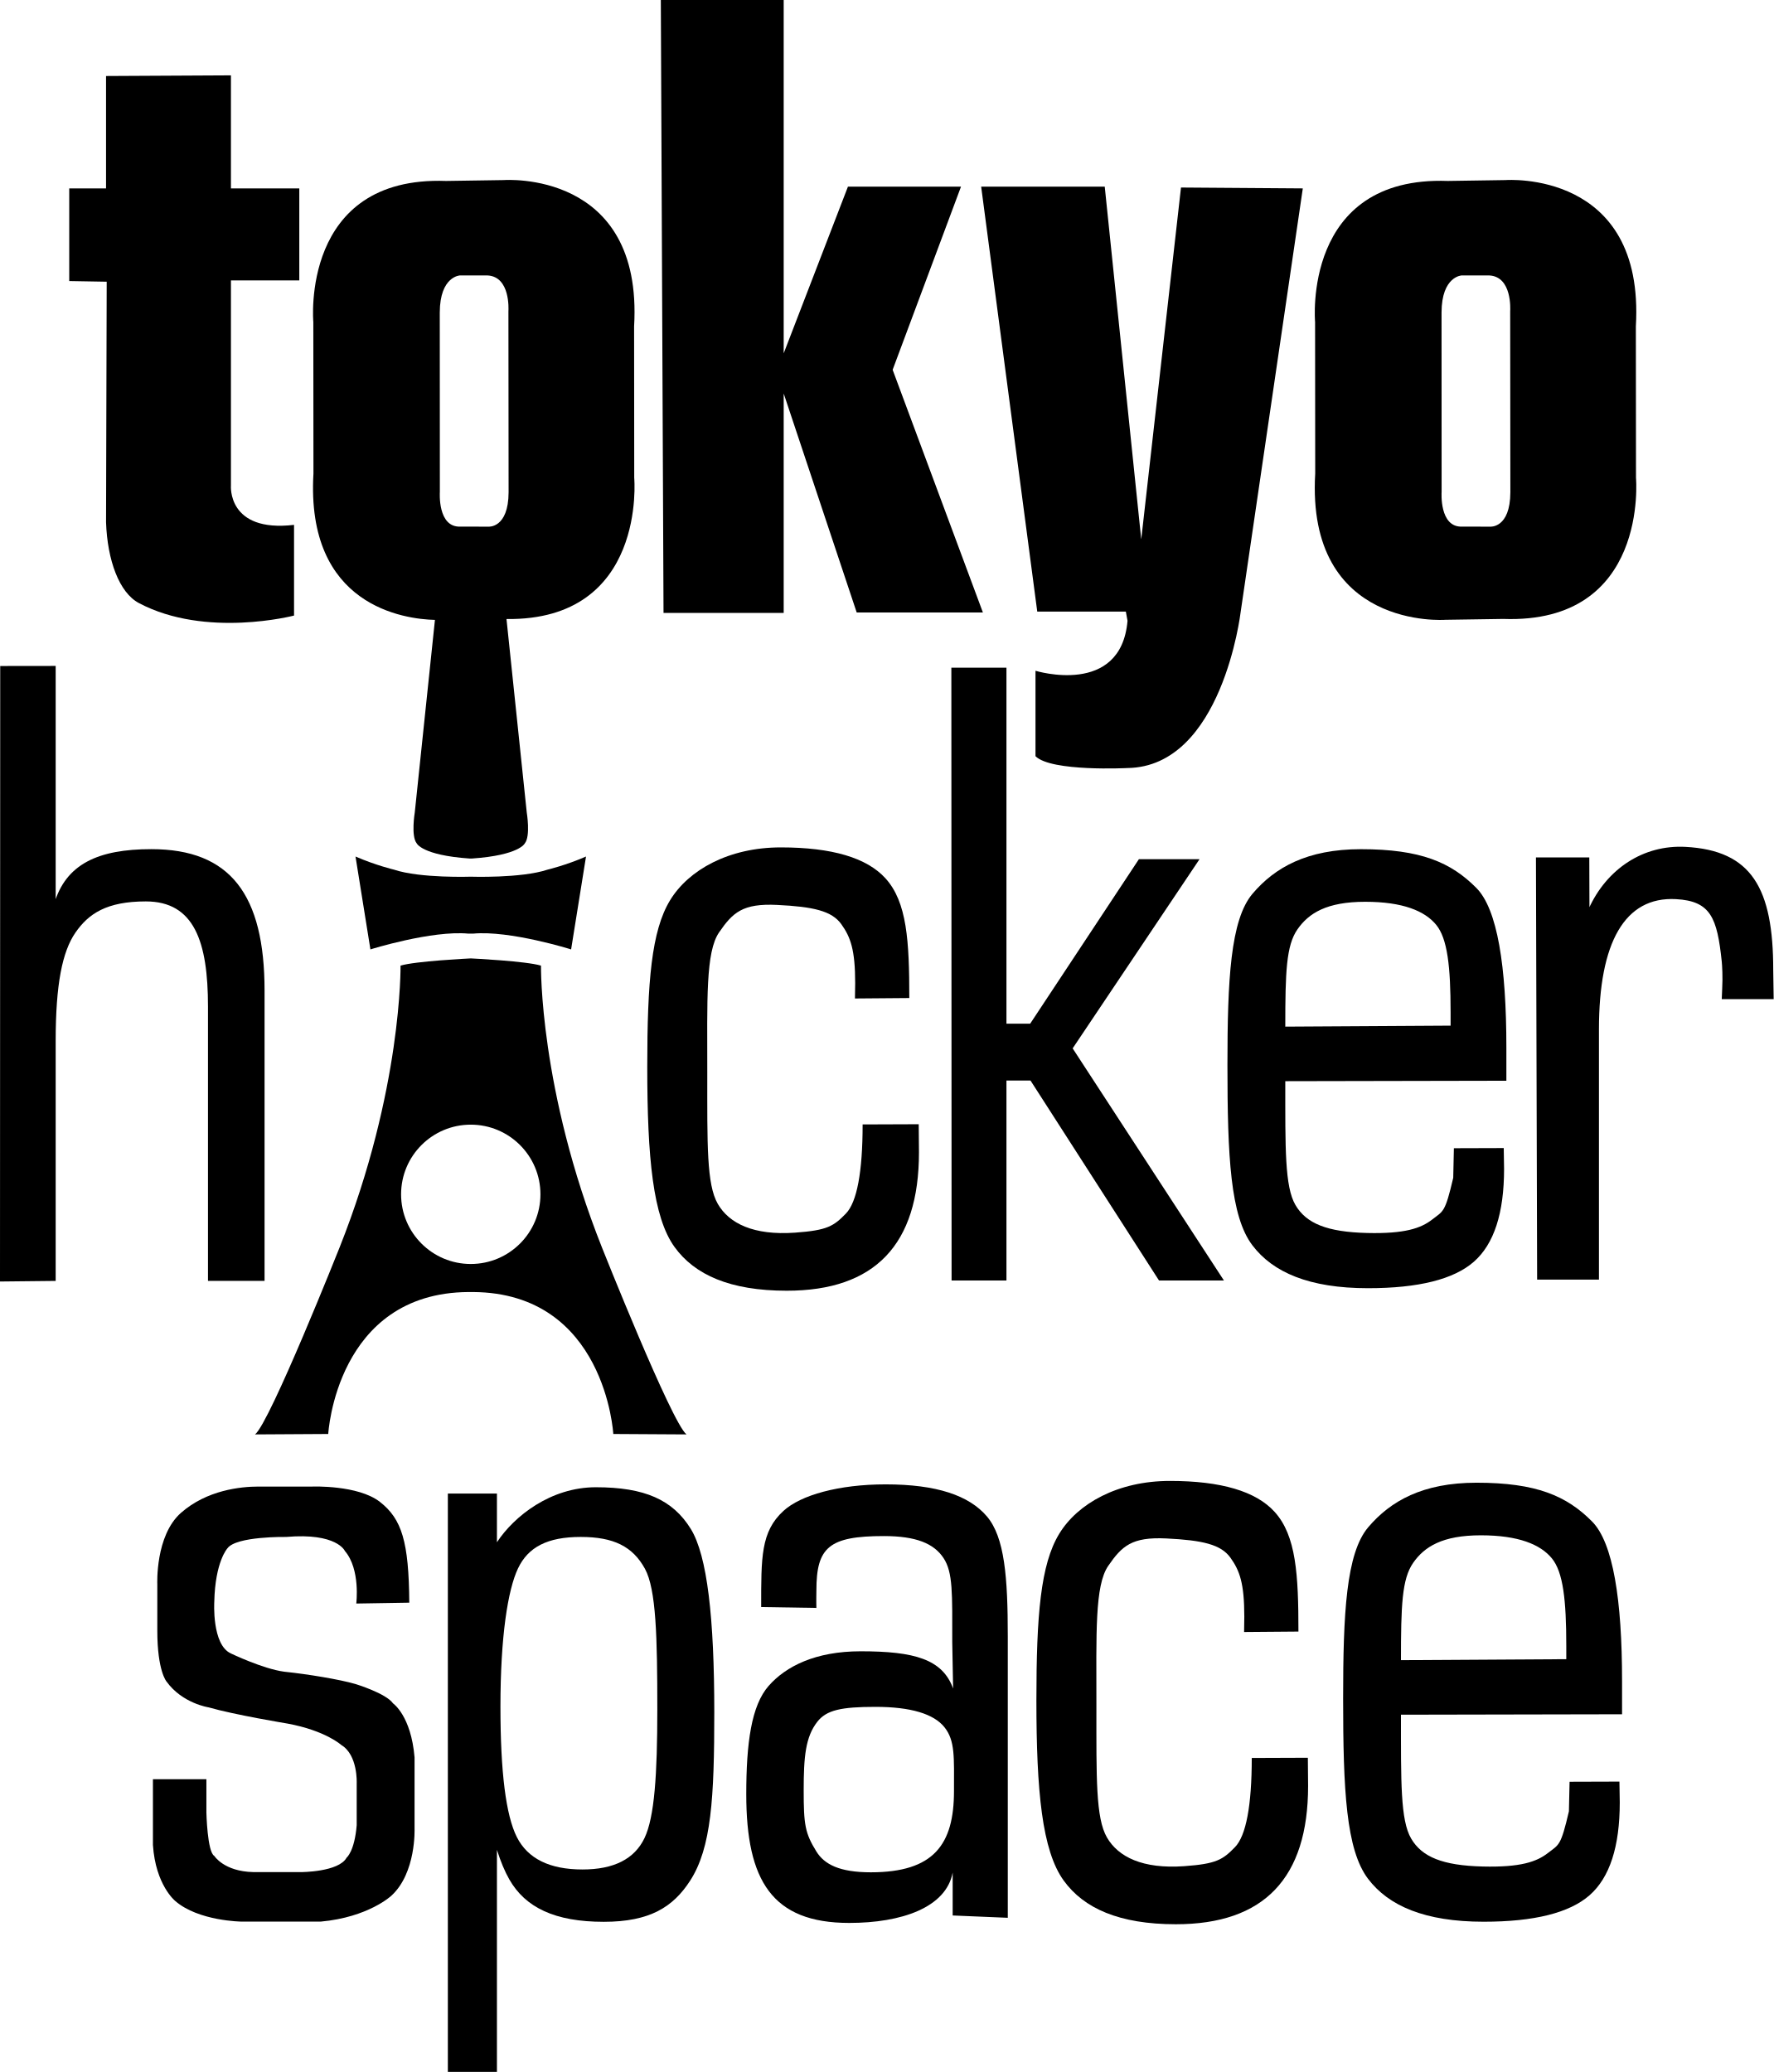
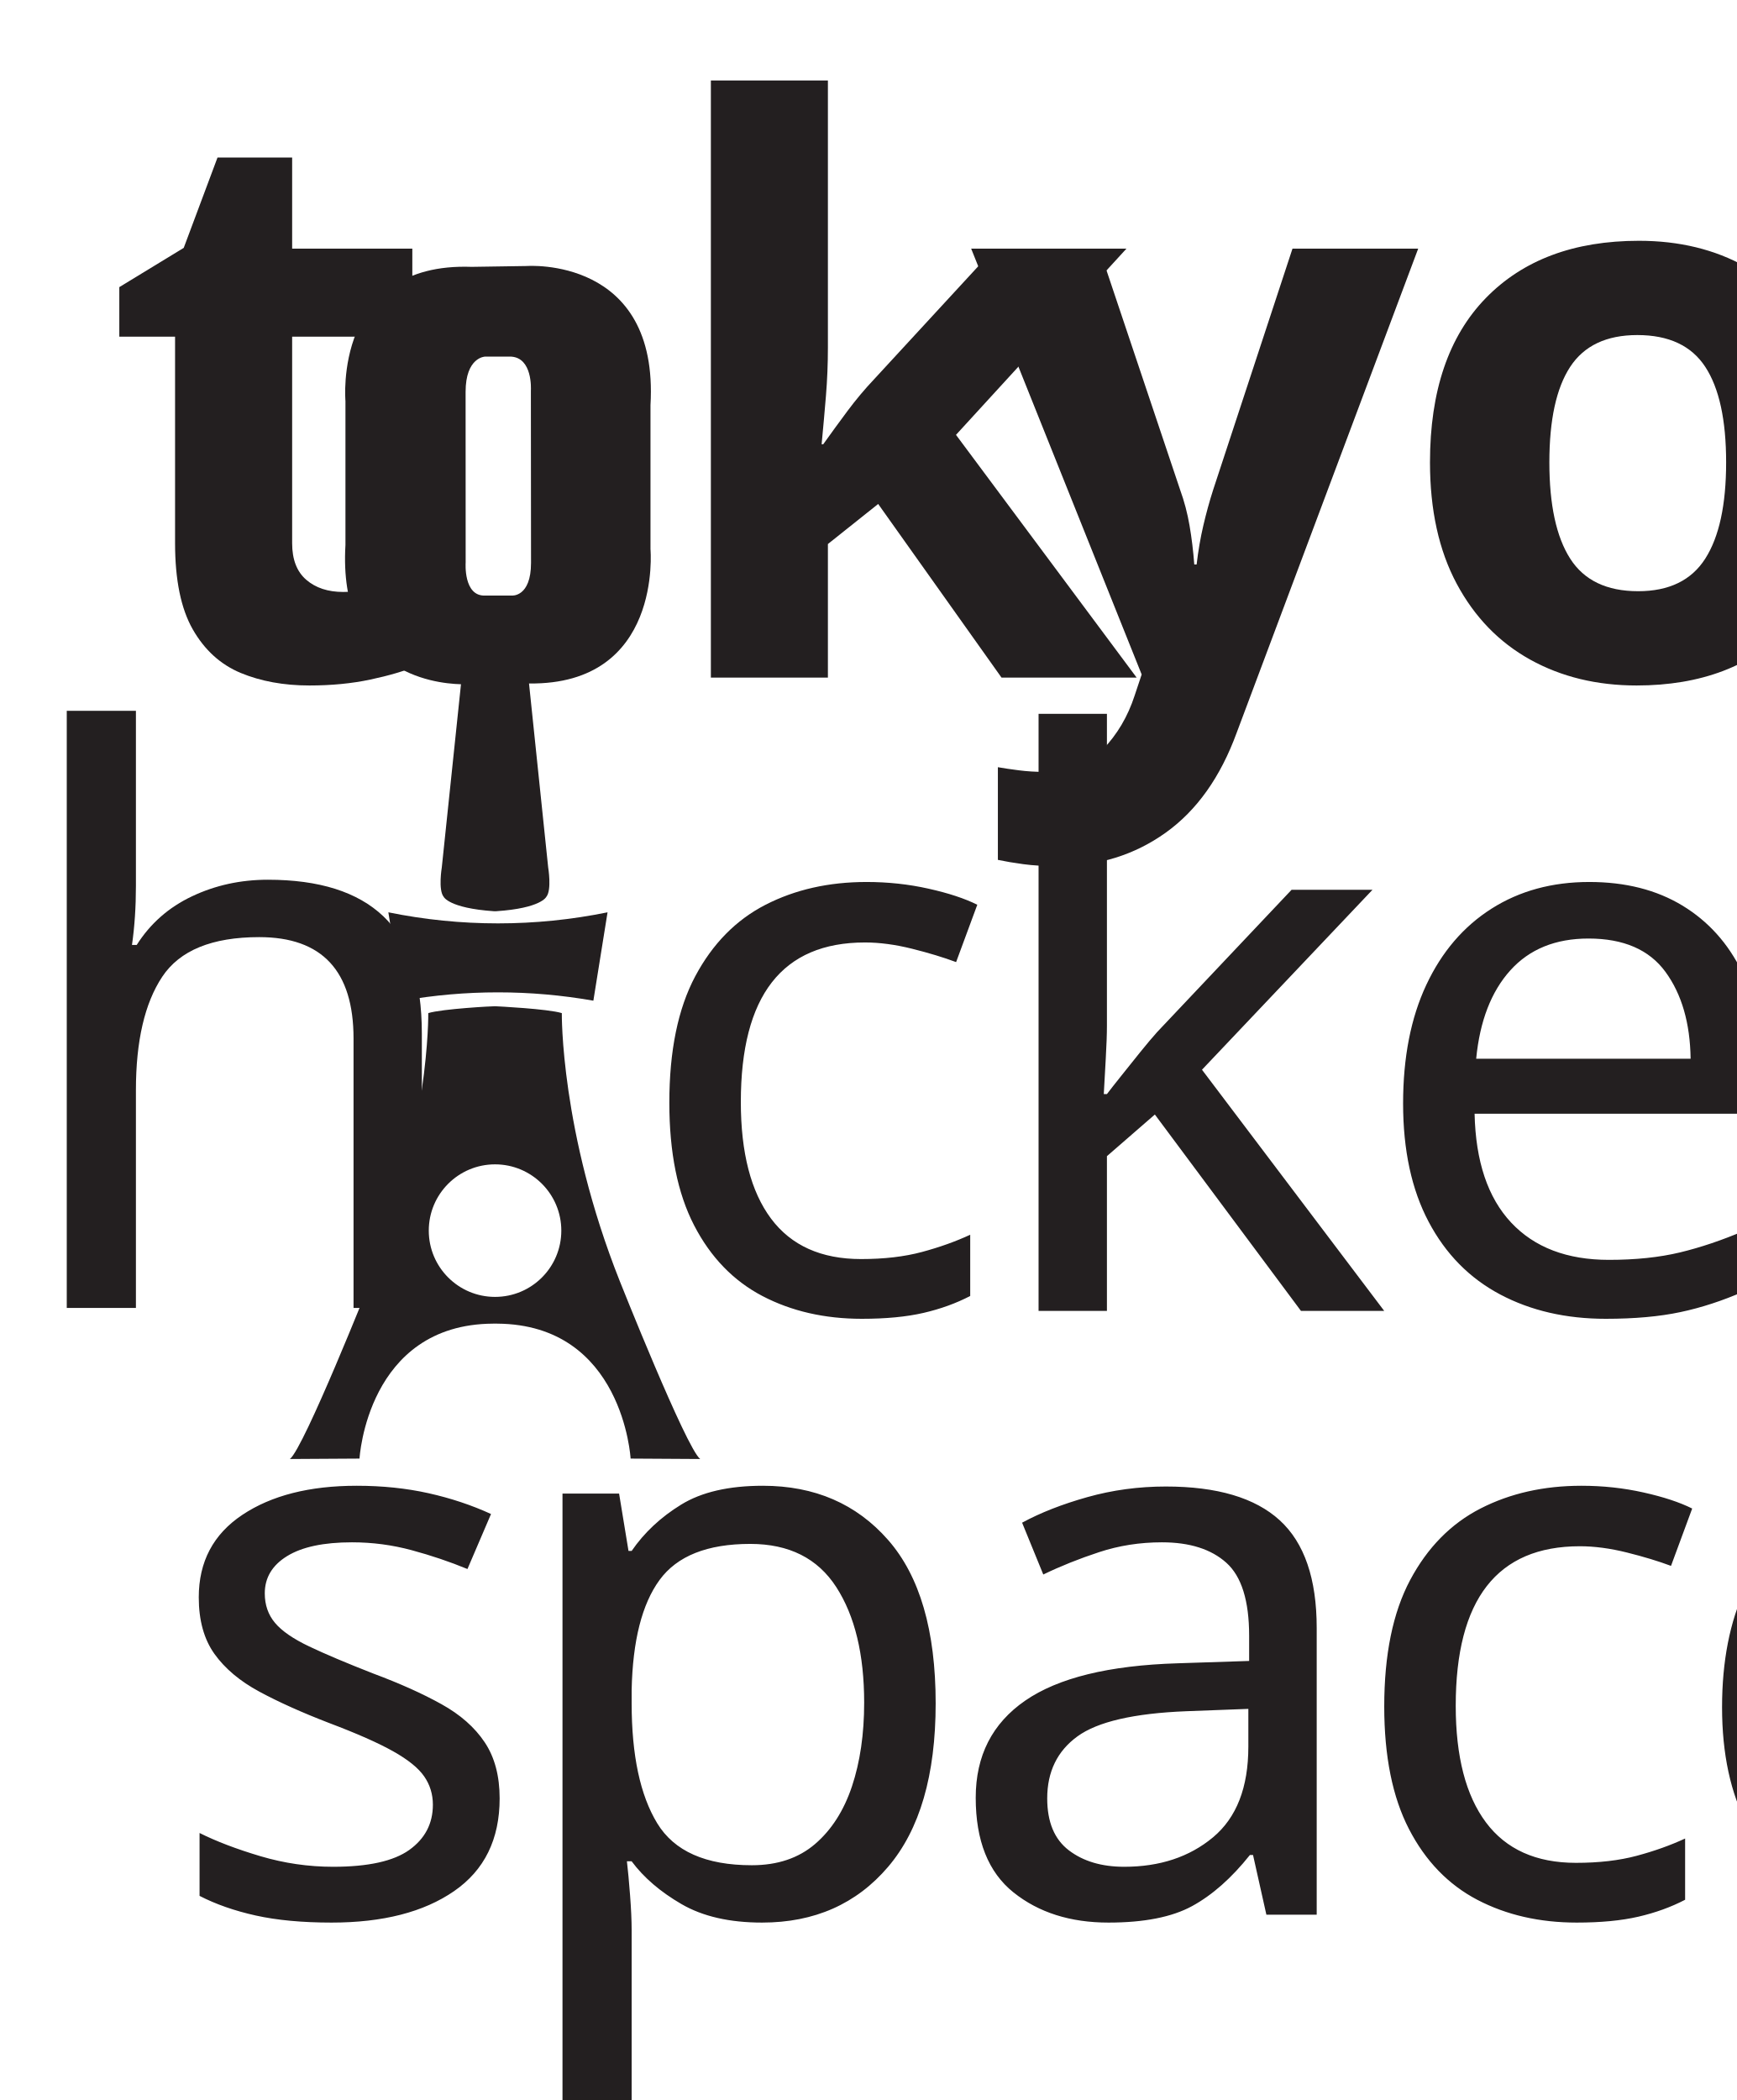
- <svg xmlns="http://www.w3.org/2000/svg" version="1.1" id="Layer_1" x="0px" y="0px" width="562.497px" height="657.242px" viewBox="0 0 562.497 657.242" enable-background="new 0 0 562.497 657.242" xml:space="preserve">
-   <path d="M33.631,24.111l39.607-0.208v35.854h21.68v29.185h-21.68v65.04c0,0-1.25,15.009,20.013,12.507v28.768  c0,0-27.934,7.297-49.197-3.961c-6.241-3.304-10.006-13.55-10.423-25.641l0.208-76.296l-11.882-0.208V59.758h11.674V24.111z" />
-   <path d="M161.235,98.805c0,0,0.001-0.022,0.003-0.057V98.74L161.235,98.805z" />
-   <polygon points="283.088,117.295 304.769,59.204 268.914,59.204 248.537,112.075 248.537,0 209.571,0 210.428,194.423   248.537,194.423 248.537,124.889 248.625,125.077 271.693,194.286 311.717,194.286 " />
-   <path d="M374.534,59.482l-12.578,111.386l-0.043,0.076l-11.561-111.74h-39.189l17.789,134.804h28.098l0.529,2.917  c-2.084,24.183-29.186,15.844-29.186,15.844v27.1c5.004,5.003,29.186,3.752,29.186,3.752c30.02-0.417,35.855-49.333,35.855-49.333  L413.168,59.76L374.534,59.482z" />
-   <path d="M17.656,211.236v76.148l-0.521-0.55c3.686-12.766,13.978-17.481,30.878-17.481c25.037,0,35.888,14.41,35.888,44.897v5.573  v86.483H65.96v-86.483v-0.522c0-20.579-4.349-33.37-19.719-33.37c-12.379,0-18.154,3.859-22.326,9.908  c-4.173,6.052-6.259,16.409-6.259,34.417v76.051L0,406.497l0.069-195.239L17.656,211.236z" />
-   <path d="M273.57,356.672l17.789-0.065l0.079,8.94c0,29.249-13.978,43.873-41.937,43.873c-17.943,0-29.191-5.03-35.573-13.86  c-6.858-9.492-8.658-28.297-8.658-57.164c0-27.059,1.343-43.134,7.22-52.805c5.876-9.669,18.651-16.794,35.134-16.794  c16.203,0,27.248,3.277,33.173,9.789c6.877,7.56,7.575,19.989,7.575,37.995l-17.235,0.14l0.071-4.865  c0-10.575-1.459-14.59-4.387-18.691c-3.021-4.234-8.885-5.557-20.344-6.122c-10.975-0.541-14.1,2.425-18.419,8.693  c-4.31,6.254-3.754,21.366-3.754,44.611c0,22.677-0.24,35.348,3.342,41.541c3.581,6.192,11.341,10.041,24.453,9.114  c10.319-0.729,12.299-2.085,16.156-6.046C271.764,381.351,273.57,371.728,273.57,356.672" />
-   <path d="M396.979,557.629l17.789-0.066l0.078,8.94c0,29.25-13.979,43.872-41.938,43.872c-17.943,0-29.189-5.029-35.572-13.86  c-6.859-9.49-8.658-28.297-8.658-57.163c0-27.059,1.342-43.134,7.221-52.804c5.875-9.671,18.65-16.796,35.133-16.796  c16.203,0,27.248,3.278,33.174,9.79c6.879,7.56,7.574,19.989,7.574,37.995l-17.234,0.14l0.068-4.865  c0-10.574-1.457-14.59-4.387-18.691c-3.02-4.233-8.885-5.557-20.344-6.122c-10.975-0.54-14.1,2.427-18.42,8.694  c-4.309,6.253-3.754,21.365-3.754,44.61c0,22.677-0.238,35.348,3.344,41.54c3.58,6.192,11.34,10.042,24.453,9.114  c10.318-0.729,12.299-2.084,16.154-6.045C395.172,582.307,396.979,572.683,396.979,557.629" />
-   <polygon points="319.182,211.792 319.182,324.714 326.706,324.714 361.188,272.536 380.415,272.536 340.178,332.546 388.147,406.17   367.563,406.17 326.805,342.739 319.182,342.739 319.182,406.17 301.782,406.17 301.709,211.792 " />
-   <path d="M461.079,364.215l15.812-0.049l0.105,6.61c0,14.028-3.191,23.843-9.574,29.443c-6.385,5.601-17.584,8.4-33.596,8.4  c-18.625,0-30.158-5.02-36.664-13.628c-6.959-9.203-7.898-28.059-7.898-57.148c0-26.925,0.939-46.069,7.949-54.34  c7.066-8.334,17.299-14.14,34.369-14.14c18.969,0,28.559,4.169,36.633,12.305c6.672,6.722,9.51,24.854,9.51,50.555v10.591  l-70.115,0.137c0,21.276-0.191,33.458,3.23,39.295c3.422,5.839,10.006,8.547,22.723,8.859c11.918,0.293,17.074-1.496,20.639-4.273  c3.561-2.775,4.064-2.084,6.67-13.236L461.079,364.215z M460.038,325.337v-4.169c0-14.592-0.988-23.454-4.586-27.83  c-3.6-4.379-10.553-7.285-22.473-7.291c-12.236-0.004-17.951,3.621-21.514,8.75c-3.562,5.133-3.855,13.531-3.855,30.854  L460.038,325.337z" />
-   <path d="M497.768,565.171l15.812-0.05l0.105,6.61c0,14.029-3.191,23.843-9.574,29.443c-6.387,5.602-17.584,8.401-33.598,8.401  c-18.625,0-30.156-5.02-36.664-13.628c-6.959-9.203-7.896-28.06-7.896-57.148c0-26.925,0.938-46.069,7.949-54.341  c7.066-8.332,17.297-14.14,34.367-14.14c18.971,0,28.561,4.17,36.635,12.305c6.67,6.722,9.51,24.854,9.51,50.556v10.591  l-70.117,0.137c0,21.276-0.189,33.458,3.232,39.295c3.422,5.839,10.006,8.547,22.723,8.859c11.918,0.294,17.074-1.497,20.637-4.273  c3.562-2.775,4.066-2.085,6.67-13.236L497.768,565.171z M496.725,526.293v-4.17c0-14.592-0.986-23.452-4.586-27.828  c-3.598-4.381-10.553-7.286-22.471-7.293c-12.238-0.004-17.953,3.621-21.514,8.752c-3.562,5.132-3.857,13.529-3.857,30.853  L496.725,526.293z" />
-   <path d="M487.106,271.972l16.916-0.001l0.053,16.599l-0.291-0.199c5.77-12.862,17.471-20.449,30.736-19.743  c21.027,1.118,27.836,13.146,27.836,39.059l0.141,9.243l-16.469,0.001l0.141-3.336c0.209-3.619-0.012-7.386-0.141-8.616  c-1.459-13.828-3.477-19.181-14.533-19.773c-16.25-0.873-24.41,13.769-24.41,41.3v79.387h-19.607L487.106,271.972z" />
-   <path d="M219.059,484.951c-5.701-9.199-14.585-13.195-30.096-13.195c-14.28,0-25.87,9.112-31.367,17.449v-15.442h-15.565v183.443  h15.565V586.77c1.193,3.787,2.519,6.911,3.911,9.358c5.107,8.98,14.538,13.472,29.959,13.472c14.676,0,22.023-4.732,27.384-13.017  c6.773-10.464,7.676-26.325,7.676-53.454C226.526,513.312,224.315,493.436,219.059,484.951 M204.393,583.043  c-3.175,6.64-9.729,9.959-19.661,9.959c-10.435,0-17.381-3.438-20.838-10.311c-3.459-6.874-5.187-20.641-5.187-41.31  c0-22.349,2.353-37.074,5.559-43.856c3.207-6.778,9.34-10.005,19.901-10.005c10.497,0,16.509,3.058,20.368,10.1  c3.556,6.492,3.924,21.701,3.924,44.518C208.459,562.895,207.567,576.402,204.393,583.043" />
-   <path d="M258.907,510.033l-17.511-0.277c0-15.747-0.138-23.904,7.07-30.502c5.488-5.021,17.547-8.41,32.398-8.41  c16.136,0,26.431,3.497,32.103,10.145c5.67,6.648,6.637,19.413,6.637,38.085v89.253l-17.477-0.734v-14.177v0.559  c-2.084,11.119-16.258,15.98-32.797,15.98c-24.439,0-32.662-13.366-32.662-40.809c0-16.313,1.623-28.151,7.091-34.374  c5.469-6.225,14.871-10.98,29.185-10.98c17.012,0,25.946,2.479,29.322,11.814l-0.275-14.731c0-15.463,0.258-22.107-2.781-26.682  s-8.64-6.95-18.898-6.95c-17.419,0-21.403,3.562-21.403,17.233C258.907,505.135,258.838,508.052,258.907,510.033 M277.681,541.42  c-10.871,0-15.577,0.99-18.496,4.746c-3.744,4.816-4.307,11.117-4.307,21.678c0,10.939,0.417,13.62,4.029,19.458  c2.523,4.078,7.331,6.596,17.256,6.596c19.981,0,26.38-8.799,26.38-25.772c0-10.654,0.418-15.985-3.057-20.289  C296.127,543.672,288.887,541.42,277.681,541.42" />
-   <path d="M112.985,508.644c0,0,1.39-10.84-3.613-16.677c0,0-2.501-5.836-18.623-4.446c0,0-15.843-0.278-18.622,3.612  c0,0-3.892,4.169-4.169,16.955c0,0-0.833,13.62,5.28,16.397c0,0,10.134,4.868,16.826,5.771c0.185,0.024,0.368,0.048,0.546,0.064  c6.671,0.695,17.094,2.363,22.236,3.894c0,0,9.589,2.917,11.813,6.112c0,0,5.698,3.894,6.81,17.095v22.651  c0,0,0.555,14.037-7.366,21.263c0,0-7.226,6.812-22.375,8.2H76.572c0,0-13.618-0.138-20.984-6.531c0,0-6.252-5.003-7.088-17.787  V564.37h16.955v10.562c0,0,0.277,12.508,2.501,13.759c0,0,3.075,4.946,12.371,5.137c0.181,0.004,0.366,0.006,0.554,0.006h14.592  c0,0,11.951,0,14.453-4.587c0,0,2.502-1.944,3.197-10.282v-13.343c0,0,0.417-8.896-4.865-12.091c0,0-5.003-4.588-17.094-6.811  c0,0-16.815-2.778-25.015-5.143c0,0-8.339-1.246-13.342-8.195c0,0-2.919-3.334-2.919-16.12V502.53c0,0-0.694-15.424,7.505-22.651  c8.199-7.227,18.901-8.338,24.598-8.338h17.094c0,0,14.453-0.557,21.402,4.863c6.949,5.42,9.172,12.646,9.311,31.963  L112.985,508.644z" />
-   <path d="M201.137,151.575l-0.041-48.038c2.919-49.754-41.277-46.417-41.277-46.417l-18.345,0.277  c-46.278-1.667-42.109,44.75-42.109,44.75l0.042,48.039c-2.476,42.189,28.924,46.204,38.529,46.449l-6.399,61.092  c0,0-1.25,7.505,0.626,9.797c0,0,1.667,3.752,16.677,4.795h0.912c15.009-1.043,16.676-4.795,16.676-4.795  c1.876-2.292,0.626-9.797,0.626-9.797l-6.427-61.369C205.203,196.905,201.137,151.575,201.137,151.575 M139.468,99.106  c0.042-11.528,6.425-11.742,6.425-11.742l8.843,0.014c7.049,0.493,6.553,10.571,6.502,11.371l0.056,57.401  c-0.042,11.528-6.427,10.909-6.427,10.909l-8.841-0.016c-7.342,0.321-6.532-11.014-6.532-11.014L139.468,99.106z" />
-   <path d="M149.435,278.086c0,0-16.121,0.558-24.459-2.223c0,0-5.837-1.389-12.23-4.17l4.726,29.462c0,0,19.456-6.113,31.129-5.003  h1.39c11.674-1.11,31.13,5.003,31.13,5.003l4.726-29.462c-6.393,2.781-12.23,4.17-12.23,4.17c-8.339,2.78-24.46,2.223-24.46,2.223" />
-   <path d="M149.262,304.004c0,0,0.02,0.001,0.035,0.001c0.016,0,0.035-0.001,0.035-0.001H149.262z" />
-   <path d="M190.884,395.658c-19.872-50.032-19.317-89.361-19.317-89.361c-4.69-1.426-21.54-2.255-22.27-2.292  c-0.73,0.037-17.58,0.866-22.271,2.292c0,0,0.556,39.329-19.317,89.361c0,0-22.098,55.588-26.822,59.34l23.209-0.137  c0,0,2.501-44.751,44.471-45.027h1.458c41.971,0.276,44.473,45.027,44.473,45.027l23.209,0.137  C212.981,451.246,190.884,395.658,190.884,395.658 M149.296,400.938c-12.203,0-22.097-9.893-22.097-22.098  c0-12.202,9.894-22.097,22.097-22.097c12.205,0,22.097,9.895,22.097,22.097C171.393,391.046,161.501,400.938,149.296,400.938" />
-   <path d="M518.79,103.537c2.92-49.754-41.275-46.418-41.275-46.418l-18.346,0.277c-46.277-1.667-42.109,44.75-42.109,44.75  l0.041,48.039c-2.918,49.754,41.277,46.416,41.277,46.416l18.344-0.276c46.279,1.668,42.111-44.751,42.111-44.751L518.79,103.537z   M472.559,167.059l-8.84-0.016c-7.342,0.321-6.531-11.013-6.531-11.013l-0.023-56.925c0.039-11.527,6.422-11.742,6.422-11.742  l8.844,0.015c7.068,0.493,6.551,10.619,6.502,11.377l0.057,57.396C478.946,167.679,472.559,167.059,472.559,167.059" />
-   <path d="M478.928,98.805c0,0,0.002-0.021,0.002-0.05V98.74L478.928,98.805z" />
+ <svg xmlns="http://www.w3.org/2000/svg" id="New_Logo" data-name="New Logo" width="579.27" height="700.31" viewBox="0 0 579.27 700.31">
+   <defs>
+     <style>
+       .cls-1, .cls-2, .cls-5, .cls-6 {
+         font-size: 262px;
+       }
+ 
+       .cls-1, .cls-2, .cls-4, .cls-5, .cls-6 {
+         fill: #231f20;
+       }
+ 
+       .cls-1, .cls-6 {
+         font-family: Square721BT-RomanCondensed, Square721 Cn BT;
+       }
+ 
+       .cls-1 {
+         letter-spacing: -0.04em;
+       }
+ 
+       .cls-2, .cls-5 {
+         font-family: Square721BT-BoldCondensed, Square721 Cn BT;
+         font-weight: 700;
+       }
+ 
+       .cls-2 {
+         letter-spacing: -0.02em;
+       }
+ 
+       .cls-3, .cls-5 {
+         letter-spacing: -0.03em;
+       }
+ 
+       .cls-6 {
+         letter-spacing: -0.05em;
+       }
+     </style>
+   </defs>
+   <text class="cls-1" transform="translate(0 436.17)">h</text>
+   <text class="cls-2" transform="translate(216.64 225.97)">k<tspan class="cls-3" x="107.25" y="0">yo</tspan>
+   </text>
+   <path class="cls-4" d="M218.42,245.2l0-48c2.92-49.76-41.27-46.42-41.27-46.42l-18.35.28c-46.28-1.67-42.11,44.75-42.11,44.75l0,48c-2.47,42.19,28.93,46.2,38.53,46.44l-6.4,61.1s-1.25,7.5.63,9.79c0,0,1.67,3.76,16.68,4.8H167c15-1,16.68-4.8,16.68-4.8,1.87-2.29.62-9.79.62-9.79L177.91,290c44.58.55,40.51-44.78,40.51-44.78m-61.66-52.47c0-11.53,6.42-11.75,6.42-11.75l8.84,0c7,.49,6.56,10.57,6.51,11.37l.05,57.4c0,11.53-6.43,10.91-6.43,10.91h-8.84c-7.34.32-6.53-11-6.53-11Z" transform="translate(-1.48 -62.07)" />
+   <text class="cls-5" transform="translate(33.76 225.97)">t</text>
+   <path class="cls-4" d="M131,366.31a182.84,182.84,0,0,0,73.1,0q-2.37,14.73-4.73,29.47a183.54,183.54,0,0,0-63.65,0Q133.35,381,131,366.31" transform="translate(-1.48 -62.07)" />
+   <text class="cls-6" transform="translate(52.93 638.52)">space</text>
+   <text class="cls-1" transform="translate(208.82 437.17)">cker</text>
+   <path class="cls-4" d="M208.17,489.28c-19.87-50-19.32-89.36-19.32-89.36-4.69-1.43-21.54-2.26-22.27-2.29s-17.58.86-22.27,2.29c0,0,.56,39.33-19.31,89.36,0,0-22.1,55.59-26.83,59.34l23.21-.14s2.5-44.75,44.47-45h1.46c42,.28,44.48,45,44.48,45l23.2.14c-4.72-3.75-26.82-59.34-26.82-59.34m-41.59,5.28a22.1,22.1,0,1,1,22.1-22.1,22.09,22.09,0,0,1-22.1,22.1" transform="translate(-1.48 -62.07)" />
</svg>
